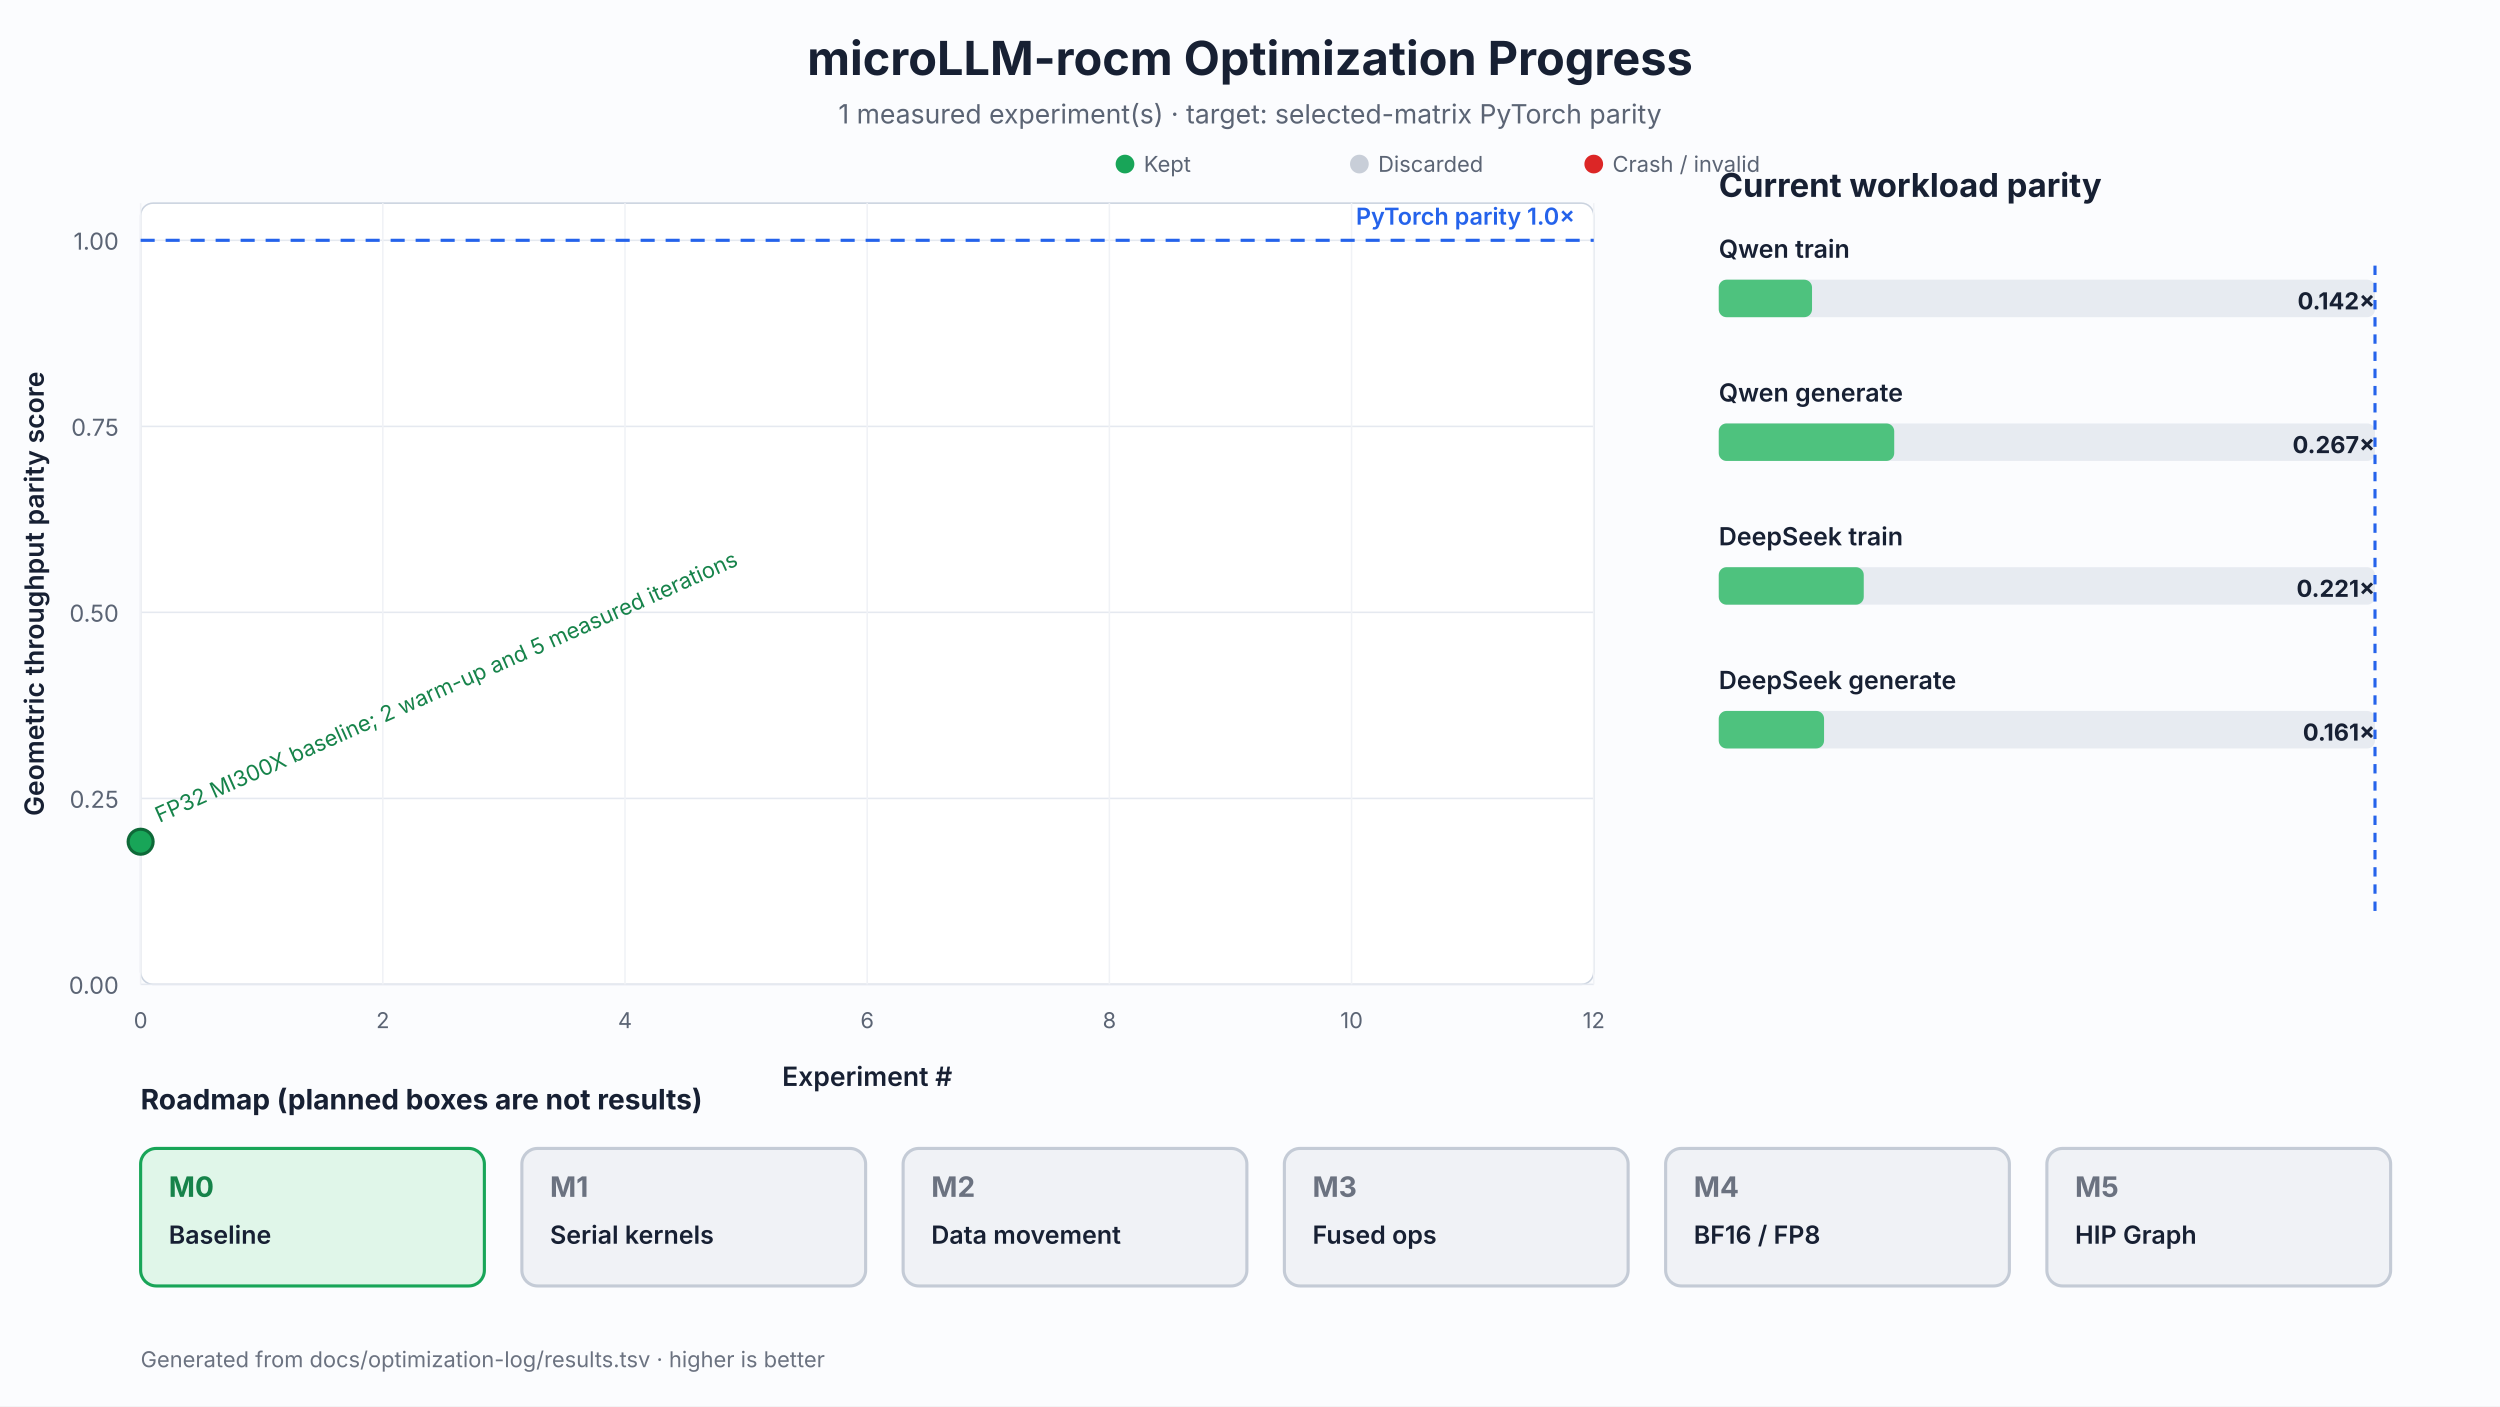
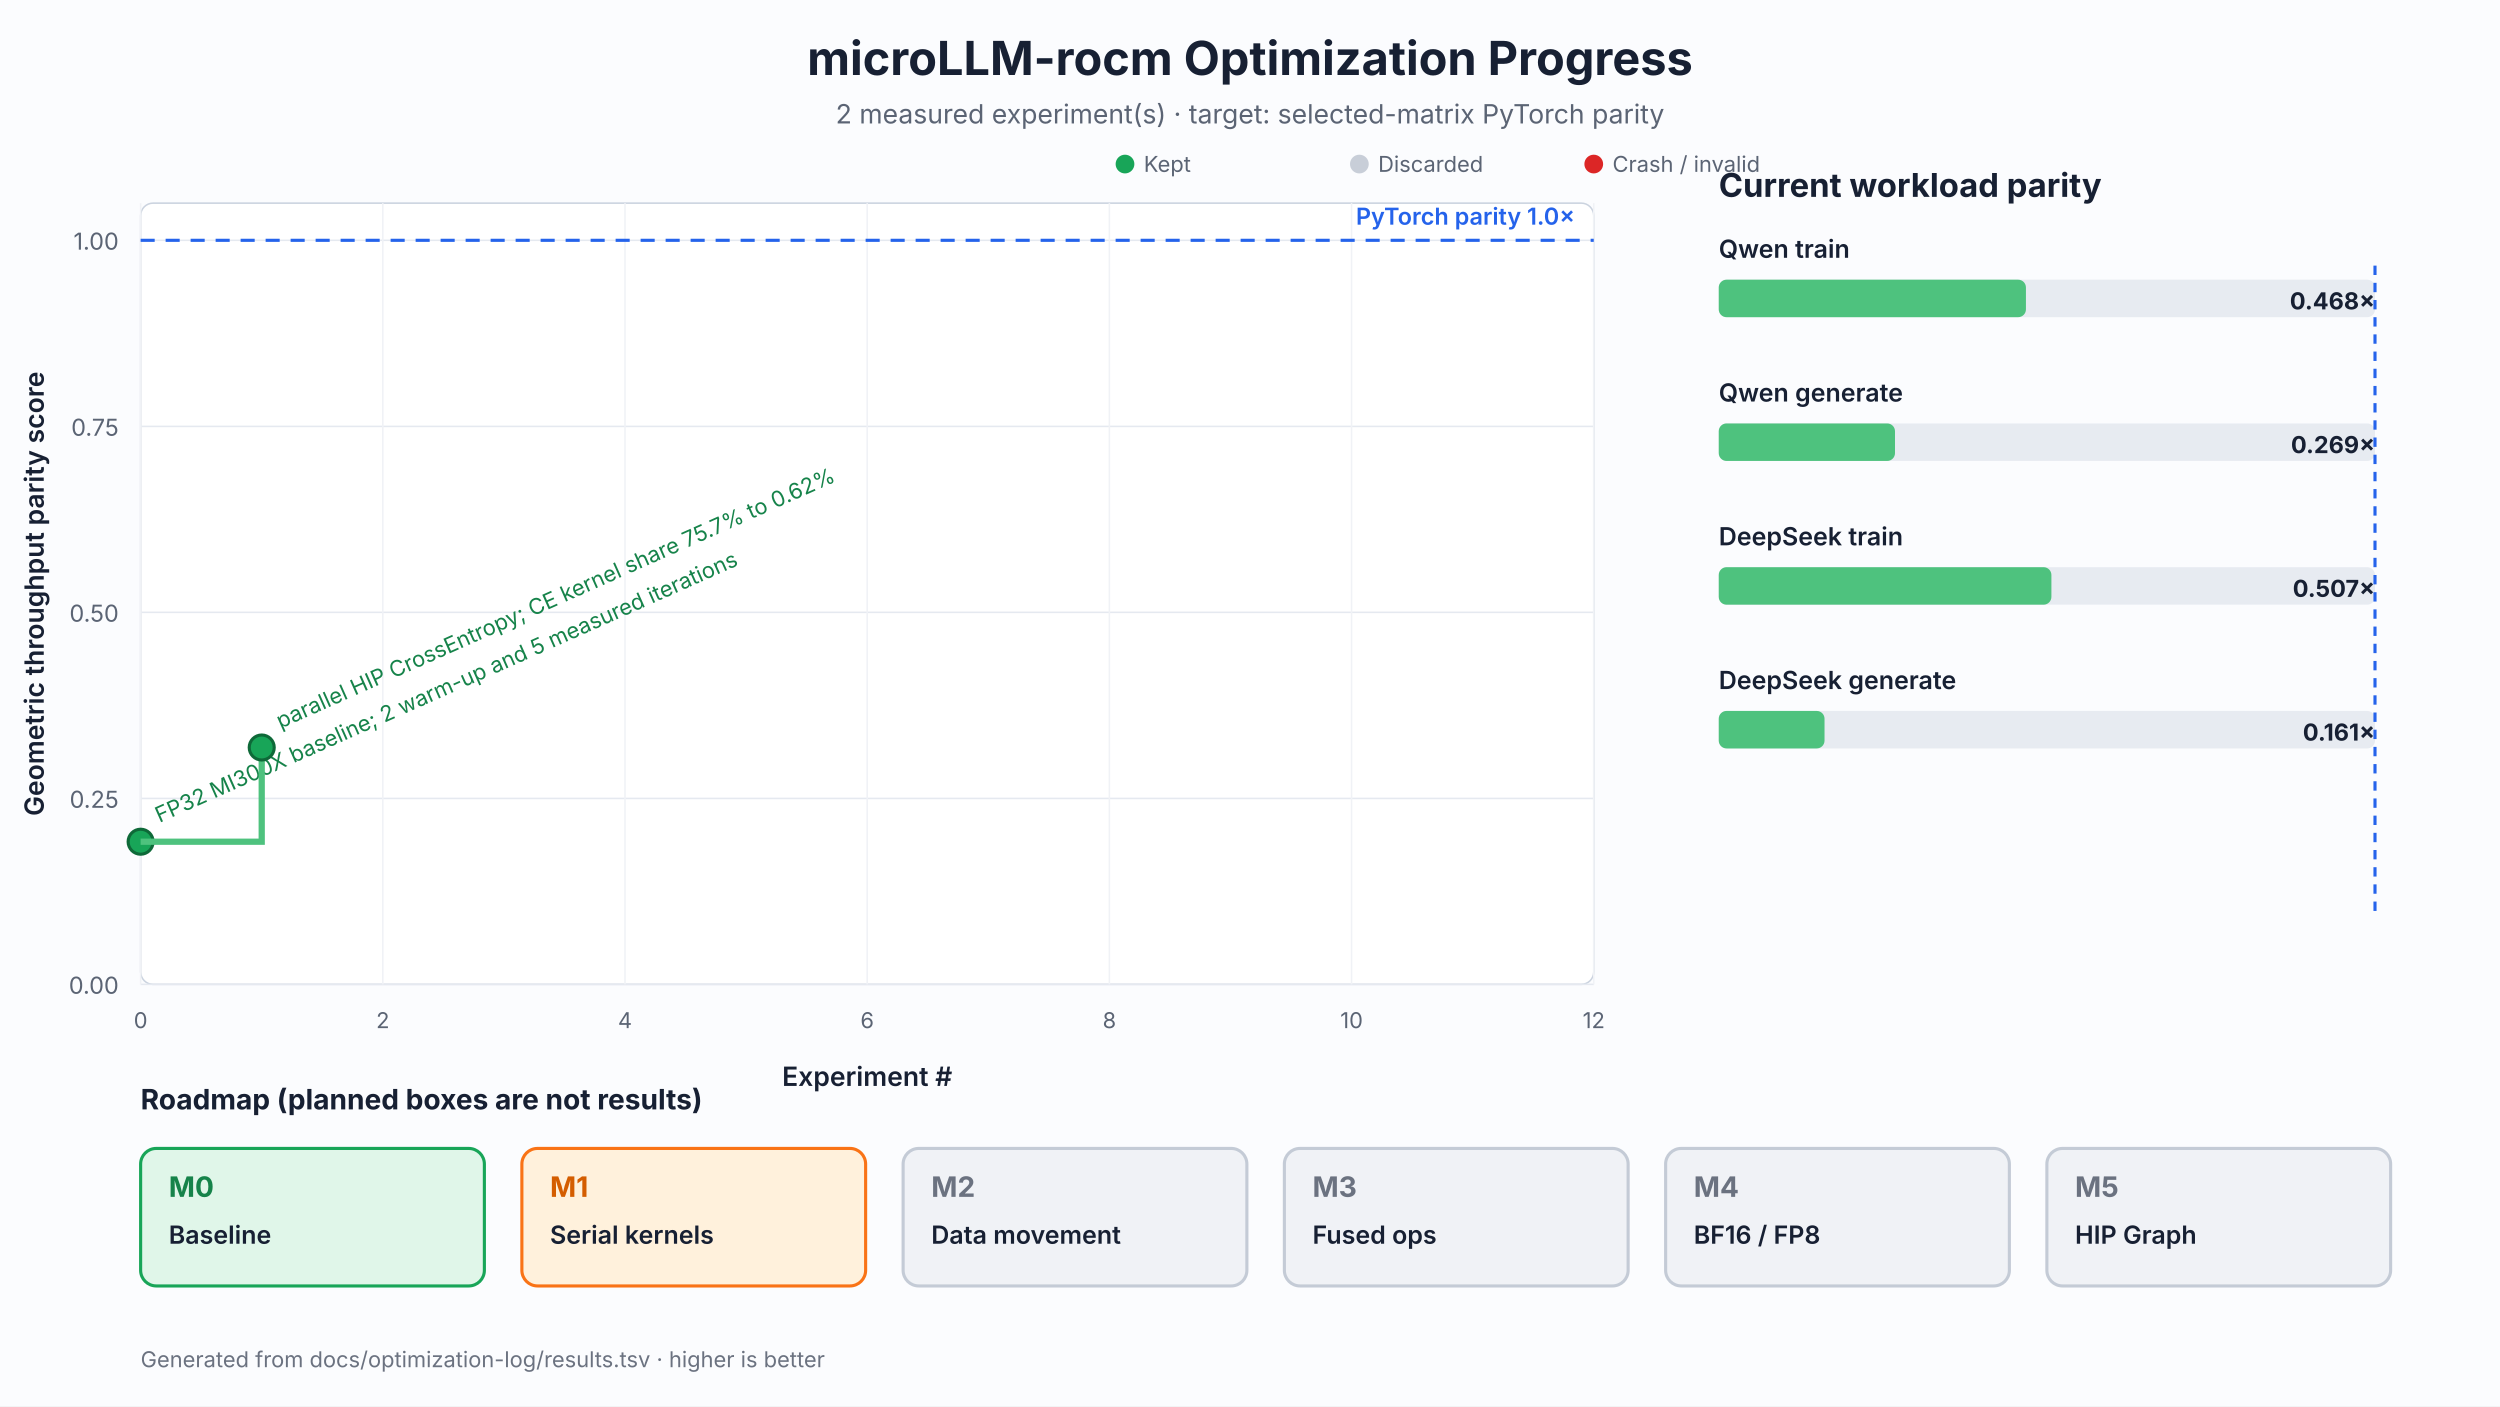
<svg xmlns="http://www.w3.org/2000/svg" width="1600" height="900" viewBox="0 0 1600 900">
  <rect width="100%" height="100%" fill="#fbfcfe" />
  <text x="800.0" y="48.0" font-family="Inter,Arial,sans-serif" font-size="30" fill="#172033" text-anchor="middle" font-weight="700">microLLM-rocm Optimization Progress</text>
-   <text x="800.0" y="79.0" font-family="Inter,Arial,sans-serif" font-size="17" fill="#5b6474" text-anchor="middle" font-weight="400">1 measured experiment(s) · target: selected-matrix PyTorch parity</text>
+   <text x="800.0" y="79.0" font-family="Inter,Arial,sans-serif" font-size="17" fill="#5b6474" text-anchor="middle" font-weight="400">2 measured experiment(s) · target: selected-matrix PyTorch parity</text>
  <rect x="90" y="130" width="930" height="500" fill="#ffffff" stroke="#cbd3df" rx="8" />
  <line x1="90" y1="630.0" x2="1020" y2="630.0" stroke="#e5e9f0" />
  <text x="76.0" y="636.0" font-family="Inter,Arial,sans-serif" font-size="15" fill="#5b6474" text-anchor="end" font-weight="400">0.00</text>
  <line x1="90" y1="511.0" x2="1020" y2="511.0" stroke="#e5e9f0" />
  <text x="76.0" y="517.0" font-family="Inter,Arial,sans-serif" font-size="15" fill="#5b6474" text-anchor="end" font-weight="400">0.25</text>
  <line x1="90" y1="391.9" x2="1020" y2="391.9" stroke="#e5e9f0" />
  <text x="76.0" y="397.9" font-family="Inter,Arial,sans-serif" font-size="15" fill="#5b6474" text-anchor="end" font-weight="400">0.50</text>
  <line x1="90" y1="272.9" x2="1020" y2="272.9" stroke="#e5e9f0" />
  <text x="76.0" y="278.9" font-family="Inter,Arial,sans-serif" font-size="15" fill="#5b6474" text-anchor="end" font-weight="400">0.75</text>
  <line x1="90" y1="153.8" x2="1020" y2="153.8" stroke="#e5e9f0" />
  <text x="76.0" y="159.8" font-family="Inter,Arial,sans-serif" font-size="15" fill="#5b6474" text-anchor="end" font-weight="400">1.00</text>
  <line x1="90.0" y1="130" x2="90.0" y2="630" stroke="#f0f2f6" />
  <text x="90.0" y="658.0" font-family="Inter,Arial,sans-serif" font-size="14" fill="#5b6474" text-anchor="middle" font-weight="400">0</text>
  <line x1="245.0" y1="130" x2="245.0" y2="630" stroke="#f0f2f6" />
  <text x="245.0" y="658.0" font-family="Inter,Arial,sans-serif" font-size="14" fill="#5b6474" text-anchor="middle" font-weight="400">2</text>
  <line x1="400.0" y1="130" x2="400.0" y2="630" stroke="#f0f2f6" />
  <text x="400.0" y="658.0" font-family="Inter,Arial,sans-serif" font-size="14" fill="#5b6474" text-anchor="middle" font-weight="400">4</text>
  <line x1="555.0" y1="130" x2="555.0" y2="630" stroke="#f0f2f6" />
  <text x="555.0" y="658.0" font-family="Inter,Arial,sans-serif" font-size="14" fill="#5b6474" text-anchor="middle" font-weight="400">6</text>
  <line x1="710.0" y1="130" x2="710.0" y2="630" stroke="#f0f2f6" />
  <text x="710.0" y="658.0" font-family="Inter,Arial,sans-serif" font-size="14" fill="#5b6474" text-anchor="middle" font-weight="400">8</text>
  <line x1="865.0" y1="130" x2="865.0" y2="630" stroke="#f0f2f6" />
  <text x="865.0" y="658.0" font-family="Inter,Arial,sans-serif" font-size="14" fill="#5b6474" text-anchor="middle" font-weight="400">10</text>
  <line x1="1020.0" y1="130" x2="1020.0" y2="630" stroke="#f0f2f6" />
  <text x="1020.0" y="658.0" font-family="Inter,Arial,sans-serif" font-size="14" fill="#5b6474" text-anchor="middle" font-weight="400">12</text>
  <line x1="90" y1="153.8" x2="1020" y2="153.8" stroke="#2563eb" stroke-width="2" stroke-dasharray="9 7" />
  <text x="1008.0" y="143.8" font-family="Inter,Arial,sans-serif" font-size="15" fill="#2563eb" text-anchor="end" font-weight="600">PyTorch parity 1.0×</text>
  <circle cx="90.0" cy="538.7" r="8" fill="#18a558" stroke="#0e6938" stroke-width="2" />
  <text x="102.0" y="526.7" font-family="Inter,Arial,sans-serif" font-size="14" fill="#16834a" text-anchor="start" font-weight="400" transform="rotate(-24 102.0 526.7)">FP32 MI300X baseline; 2 warm-up and 5 measured iterations</text>
+   <path d="M 90.0 538.7 H 167.5 V 478.4" fill="none" stroke="#4ec27e" stroke-width="4" />
+   <circle cx="167.5" cy="478.4" r="8" fill="#18a558" stroke="#0e6938" stroke-width="2" />
+   <text x="179.5" y="466.4" font-family="Inter,Arial,sans-serif" font-size="14" fill="#16834a" text-anchor="start" font-weight="400" transform="rotate(-24 179.5 466.4)">parallel HIP CrossEntropy; CE kernel share 75.7% to 0.62%</text>
  <text x="555.0" y="695.0" font-family="Inter,Arial,sans-serif" font-size="17" fill="#172033" text-anchor="middle" font-weight="600">Experiment #</text>
  <text x="28.0" y="380.0" font-family="Inter,Arial,sans-serif" font-size="17" fill="#172033" text-anchor="middle" font-weight="600" transform="rotate(-90 28.0 380.0)">Geometric throughput parity score</text>
  <circle cx="720" cy="105" r="6" fill="#18a558" />
  <text x="732.0" y="110.0" font-family="Inter,Arial,sans-serif" font-size="14" fill="#5b6474" text-anchor="start" font-weight="400">Kept</text>
  <circle cx="870" cy="105" r="6" fill="#c8ced8" />
  <text x="882.0" y="110.0" font-family="Inter,Arial,sans-serif" font-size="14" fill="#5b6474" text-anchor="start" font-weight="400">Discarded</text>
  <circle cx="1020" cy="105" r="6" fill="#dc2626" />
  <text x="1032.0" y="110.0" font-family="Inter,Arial,sans-serif" font-size="14" fill="#5b6474" text-anchor="start" font-weight="400">Crash / invalid</text>
  <text x="1100.0" y="126.0" font-family="Inter,Arial,sans-serif" font-size="21" fill="#172033" text-anchor="start" font-weight="700">Current workload parity</text>
  <text x="1100.0" y="165.0" font-family="Inter,Arial,sans-serif" font-size="16" fill="#172033" text-anchor="start" font-weight="600">Qwen train</text>
  <rect x="1100" y="179" width="420" height="24" rx="5" fill="#e7ebf1" />
-   <rect x="1100" y="179" width="59.7" height="24" rx="5" fill="#4ec27e" />
-   <text x="1520.0" y="198.0" font-family="Inter,Arial,sans-serif" font-size="15" fill="#172033" text-anchor="end" font-weight="700">0.142×</text>
+   <rect x="1100" y="179" width="196.6" height="24" rx="5" fill="#4ec27e" />
+   <text x="1520.0" y="198.0" font-family="Inter,Arial,sans-serif" font-size="15" fill="#172033" text-anchor="end" font-weight="700">0.468×</text>
  <text x="1100.0" y="257.0" font-family="Inter,Arial,sans-serif" font-size="16" fill="#172033" text-anchor="start" font-weight="600">Qwen generate</text>
  <rect x="1100" y="271" width="420" height="24" rx="5" fill="#e7ebf1" />
-   <rect x="1100" y="271" width="112.3" height="24" rx="5" fill="#4ec27e" />
-   <text x="1520.0" y="290.0" font-family="Inter,Arial,sans-serif" font-size="15" fill="#172033" text-anchor="end" font-weight="700">0.267×</text>
+   <rect x="1100" y="271" width="112.8" height="24" rx="5" fill="#4ec27e" />
+   <text x="1520.0" y="290.0" font-family="Inter,Arial,sans-serif" font-size="15" fill="#172033" text-anchor="end" font-weight="700">0.269×</text>
  <text x="1100.0" y="349.0" font-family="Inter,Arial,sans-serif" font-size="16" fill="#172033" text-anchor="start" font-weight="600">DeepSeek train</text>
  <rect x="1100" y="363" width="420" height="24" rx="5" fill="#e7ebf1" />
-   <rect x="1100" y="363" width="92.8" height="24" rx="5" fill="#4ec27e" />
-   <text x="1520.0" y="382.0" font-family="Inter,Arial,sans-serif" font-size="15" fill="#172033" text-anchor="end" font-weight="700">0.221×</text>
+   <rect x="1100" y="363" width="212.9" height="24" rx="5" fill="#4ec27e" />
+   <text x="1520.0" y="382.0" font-family="Inter,Arial,sans-serif" font-size="15" fill="#172033" text-anchor="end" font-weight="700">0.507×</text>
  <text x="1100.0" y="441.0" font-family="Inter,Arial,sans-serif" font-size="16" fill="#172033" text-anchor="start" font-weight="600">DeepSeek generate</text>
  <rect x="1100" y="455" width="420" height="24" rx="5" fill="#e7ebf1" />
-   <rect x="1100" y="455" width="67.4" height="24" rx="5" fill="#4ec27e" />
+   <rect x="1100" y="455" width="67.7" height="24" rx="5" fill="#4ec27e" />
  <text x="1520.0" y="474.0" font-family="Inter,Arial,sans-serif" font-size="15" fill="#172033" text-anchor="end" font-weight="700">0.161×</text>
  <line x1="1520" y1="170" x2="1520" y2="585" stroke="#2563eb" stroke-width="2" stroke-dasharray="6 5" />
  <text x="90.0" y="710.0" font-family="Inter,Arial,sans-serif" font-size="18" fill="#172033" text-anchor="start" font-weight="700">Roadmap (planned boxes are not results)</text>
  <rect x="90" y="735" width="220" height="88" rx="10" fill="#e0f6e9" stroke="#18a558" stroke-width="2" />
  <text x="108.0" y="766.0" font-family="Inter,Arial,sans-serif" font-size="18" fill="#16834a" text-anchor="start" font-weight="700">M0</text>
  <text x="108.0" y="796.0" font-family="Inter,Arial,sans-serif" font-size="16" fill="#172033" text-anchor="start" font-weight="600">Baseline</text>
-   <rect x="334" y="735" width="220" height="88" rx="10" fill="#f0f2f6" stroke="#c4cbd6" stroke-width="2" />
-   <text x="352.0" y="766.0" font-family="Inter,Arial,sans-serif" font-size="18" fill="#6b7280" text-anchor="start" font-weight="700">M1</text>
+   <rect x="334" y="735" width="220" height="88" rx="10" fill="#fff1dc" stroke="#f97316" stroke-width="2" />
+   <text x="352.0" y="766.0" font-family="Inter,Arial,sans-serif" font-size="18" fill="#d45d00" text-anchor="start" font-weight="700">M1</text>
  <text x="352.0" y="796.0" font-family="Inter,Arial,sans-serif" font-size="16" fill="#172033" text-anchor="start" font-weight="600">Serial kernels</text>
  <rect x="578" y="735" width="220" height="88" rx="10" fill="#f0f2f6" stroke="#c4cbd6" stroke-width="2" />
  <text x="596.0" y="766.0" font-family="Inter,Arial,sans-serif" font-size="18" fill="#6b7280" text-anchor="start" font-weight="700">M2</text>
  <text x="596.0" y="796.0" font-family="Inter,Arial,sans-serif" font-size="16" fill="#172033" text-anchor="start" font-weight="600">Data movement</text>
  <rect x="822" y="735" width="220" height="88" rx="10" fill="#f0f2f6" stroke="#c4cbd6" stroke-width="2" />
  <text x="840.0" y="766.0" font-family="Inter,Arial,sans-serif" font-size="18" fill="#6b7280" text-anchor="start" font-weight="700">M3</text>
  <text x="840.0" y="796.0" font-family="Inter,Arial,sans-serif" font-size="16" fill="#172033" text-anchor="start" font-weight="600">Fused ops</text>
  <rect x="1066" y="735" width="220" height="88" rx="10" fill="#f0f2f6" stroke="#c4cbd6" stroke-width="2" />
  <text x="1084.0" y="766.0" font-family="Inter,Arial,sans-serif" font-size="18" fill="#6b7280" text-anchor="start" font-weight="700">M4</text>
  <text x="1084.0" y="796.0" font-family="Inter,Arial,sans-serif" font-size="16" fill="#172033" text-anchor="start" font-weight="600">BF16 / FP8</text>
  <rect x="1310" y="735" width="220" height="88" rx="10" fill="#f0f2f6" stroke="#c4cbd6" stroke-width="2" />
  <text x="1328.0" y="766.0" font-family="Inter,Arial,sans-serif" font-size="18" fill="#6b7280" text-anchor="start" font-weight="700">M5</text>
  <text x="1328.0" y="796.0" font-family="Inter,Arial,sans-serif" font-size="16" fill="#172033" text-anchor="start" font-weight="600">HIP Graph</text>
  <text x="90.0" y="875.0" font-family="Inter,Arial,sans-serif" font-size="14" fill="#6b7280" text-anchor="start" font-weight="400">Generated from docs/optimization-log/results.tsv · higher is better</text>
</svg>
